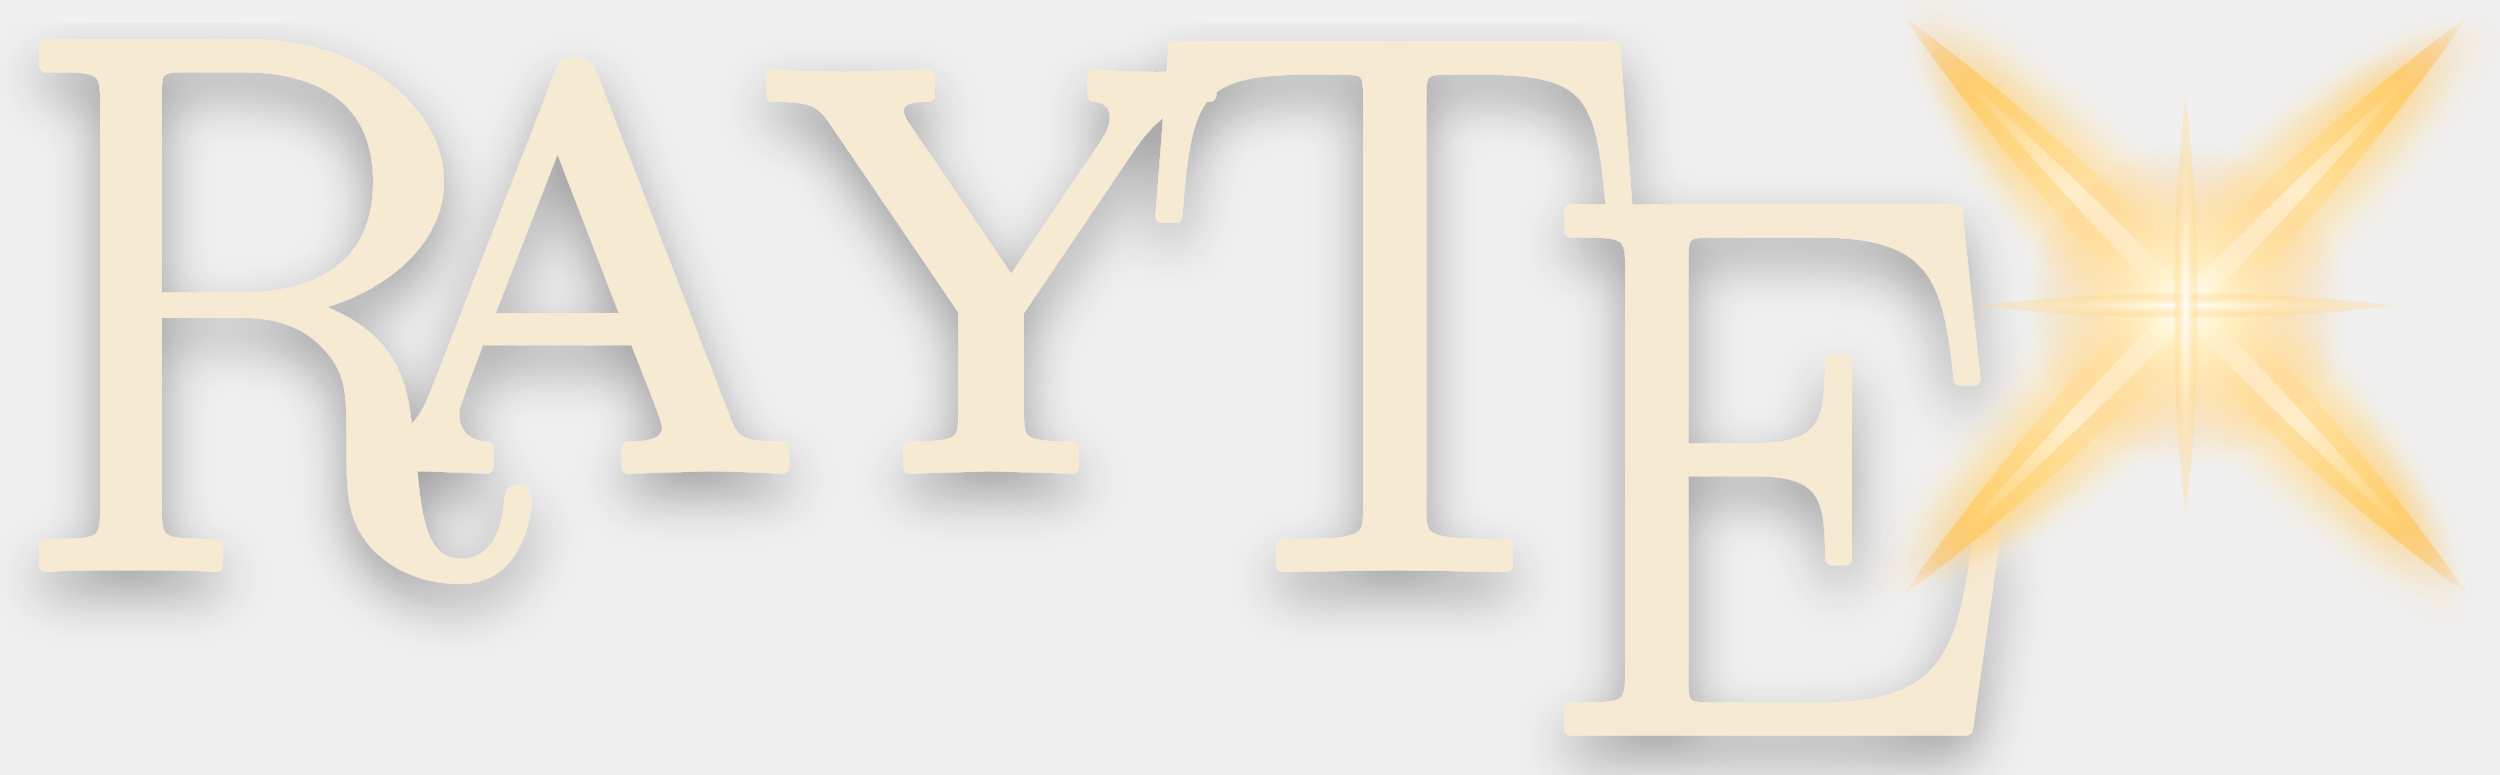
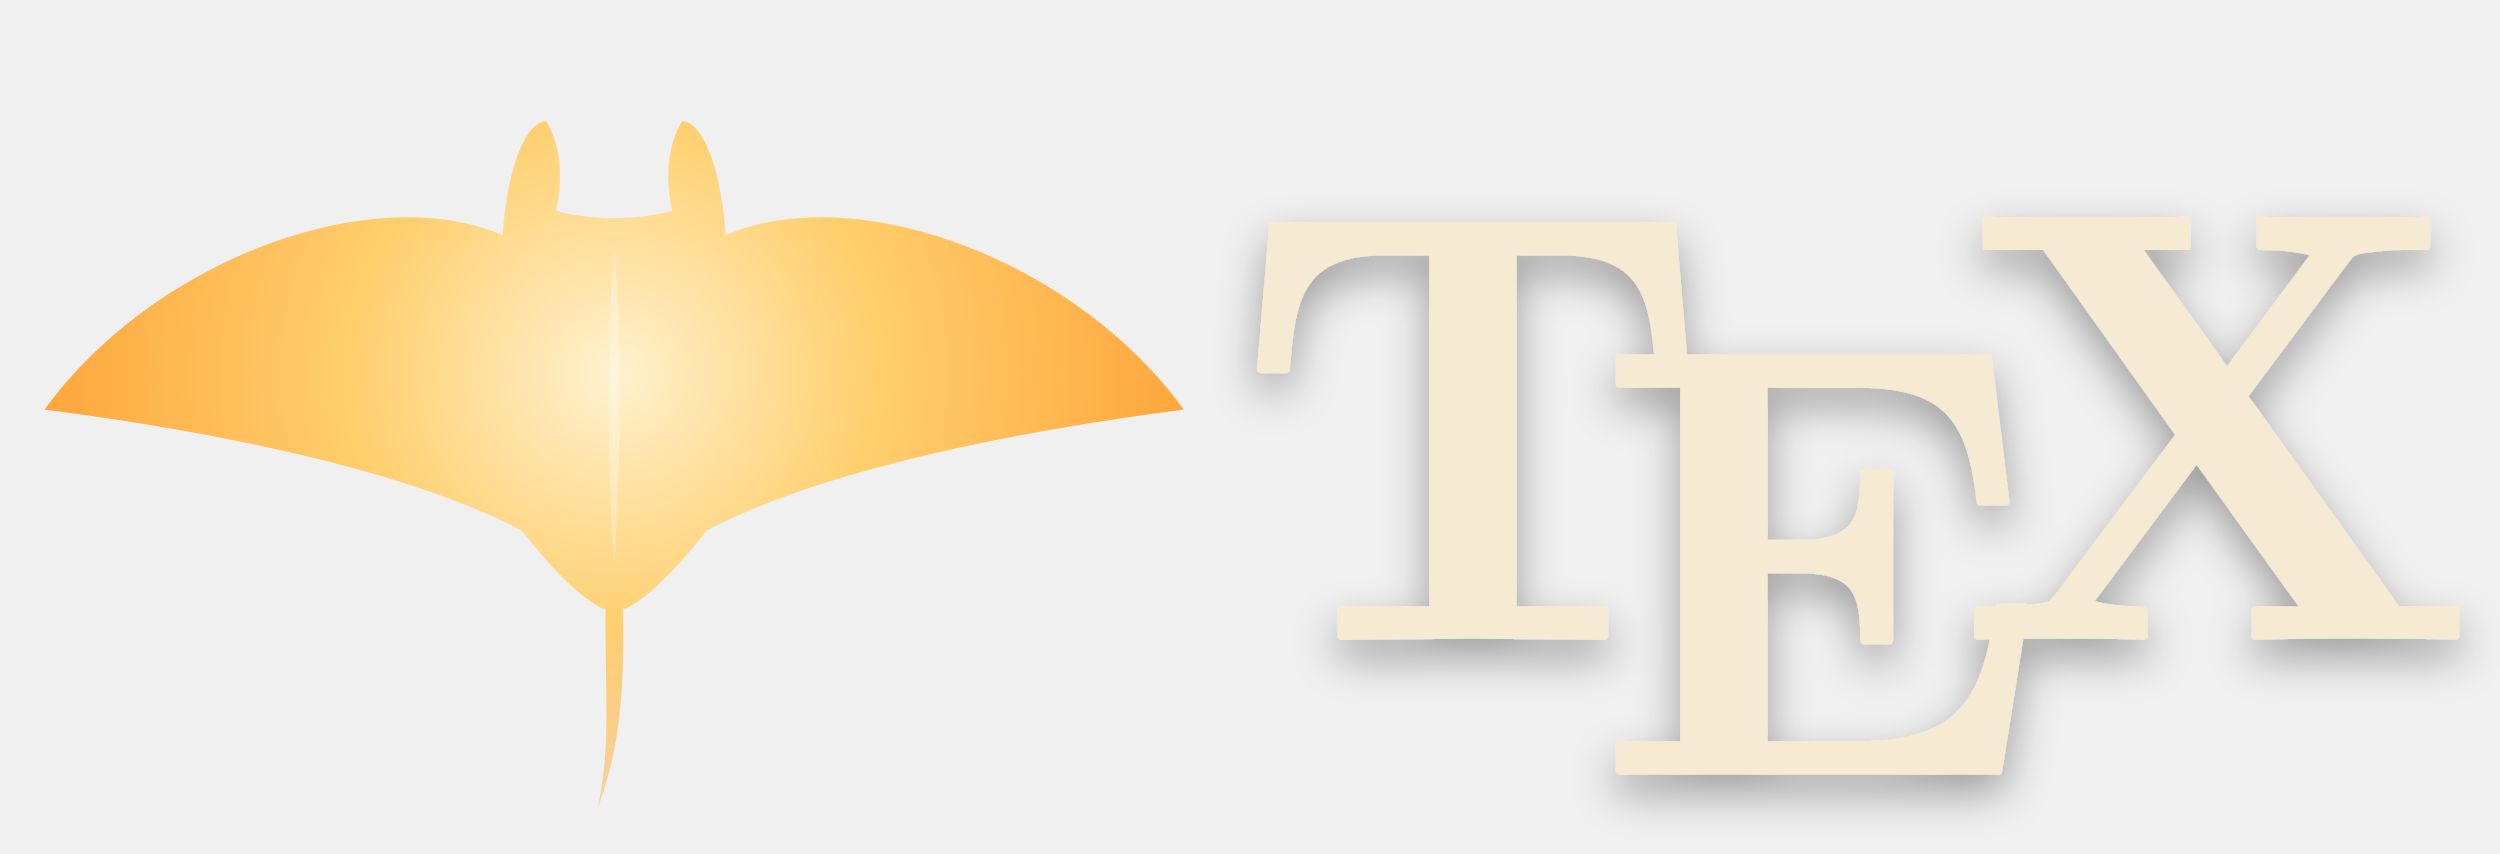
- <svg xmlns="http://www.w3.org/2000/svg" viewBox="75.89 46.82 327.53 101.49" width="655" height="203">
+ <svg xmlns="http://www.w3.org/2000/svg" viewBox="-8 -22 453.84 155.00" width="908" height="310">
  <defs>
    <linearGradient id="bg" x1="0" y1="0" x2="1" y2="1">
      <stop offset="0" stop-color="#26335f" />
      <stop offset="1" stop-color="#111831" />
    </linearGradient>
-     <linearGradient id="beam" gradientUnits="userSpaceOnUse" x1="-400" y1="0" x2="400" y2="0">
-       <stop offset="0" stop-color="#ffae3b" stop-opacity="0" />
-       <stop offset="0.14" stop-color="#ffcf6e" stop-opacity="0.95" />
-       <stop offset="0.5" stop-color="#fff4d8" />
-       <stop offset="0.86" stop-color="#ffcf6e" stop-opacity="0.95" />
-       <stop offset="1" stop-color="#ffae3b" stop-opacity="0" />
+     <radialGradient id="ray" gradientUnits="userSpaceOnUse" cx="500" cy="300" r="480">
+       <stop offset="0" stop-color="#fff1cf" />
+       <stop offset="0.45" stop-color="#ffcf6e" />
+       <stop offset="1" stop-color="#ffa53a" />
+     </radialGradient>
+     <linearGradient id="tail" gradientUnits="userSpaceOnUse" x1="0" y1="494" x2="0" y2="770">
+       <stop offset="0" stop-color="#ffcf6e" />
+       <stop offset="1" stop-color="#ffa53a" stop-opacity="0.15" />
    </linearGradient>
-     <linearGradient id="core" gradientUnits="userSpaceOnUse" x1="-310" y1="0" x2="310" y2="0">
-       <stop offset="0" stop-color="#ffffff" stop-opacity="0" />
-       <stop offset="0.5" stop-color="#ffffff" stop-opacity="0.95" />
-       <stop offset="1" stop-color="#ffffff" stop-opacity="0" />
-     </linearGradient>
-     <radialGradient id="spark">
-       <stop offset="0" stop-color="#ffffff" stop-opacity="0.95" />
-       <stop offset="0.25" stop-color="#fff0c4" stop-opacity="0.75" />
-       <stop offset="1" stop-color="#ffb347" stop-opacity="0" />
-     </radialGradient>
-     <radialGradient id="star">
-       <stop offset="0" stop-color="#ffffff" />
-       <stop offset="1" stop-color="#ffcf6e" stop-opacity="0.2" />
-     </radialGradient>
-     <filter id="blur" x="-20%" y="-300%" width="140%" height="700%">
-       <feGaussianBlur stdDeviation="18" />
+     <filter id="glow" x="-20%" y="-30%" width="140%" height="160%">
+       <feGaussianBlur stdDeviation="26" />
    </filter>
    <filter id="shadow" x="-10%" y="-10%" width="120%" height="130%">
      <feDropShadow dx="0" dy="3" stdDeviation="3.5" flood-color="#000" flood-opacity="0.35" />
    </filter>
-     <path id="g0-121" d="M59.178-48.717V-51.208C57.086-51.009 54.296-50.909 52.204-50.909C49.514-50.909 46.725-51.009 44.035-51.208V-48.717C46.227-48.518 46.924-47.323 46.924-45.729C46.924-44.234 46.127-43.039 45.43-41.943L33.176-23.811L19.427-44.035C18.929-44.732 18.232-45.729 18.232-46.725C18.232-48.717 21.121-48.717 22.316-48.717V-51.208L11.557-50.909C8.867-50.909 4.882-51.009 1.893-51.208V-48.717C7.073-48.717 8.269-48.12 10.062-45.529L27.098-20.523V-7.173C27.098-3.088 26.6-2.491 19.925-2.491V0L30.486-.299L41.146 0V-2.491C34.371-2.491 33.973-3.088 33.973-7.472V-20.423L48.418-41.743C52.005-47.123 55.293-48.518 59.178-48.717Z" />
-     <path id="g0-97" d="M57.684 0V-2.491C52.105-2.491 51.208-2.989 49.913-6.476L32.777-50.71C32.179-52.304 31.681-52.902 30.585-52.902C29.191-52.902 28.991-52.304 28.493-51.009L12.453-9.863C11.357-7.173 9.664-2.69 3.387-2.491V0C5.579-.199 8.468-.299 10.66-.299L18.929 0V-2.491C14.745-2.69 14.446-6.077 14.446-6.974C14.446-7.771 14.446-7.97 17.833-16.837H38.456L40.648-11.258C41.445-9.265 42.74-5.878 42.74-5.28C42.74-2.491 39.153-2.491 37.46-2.491V0L48.02-.299C51.407-.299 55.293-.1 57.684 0ZM37.46-19.328H18.829L28.194-43.337L37.46-19.328Z" />
-     <path id="g1-69" d="M60.473-25.205H58.68C56.488-10.56 55.193-2.59 37.659-2.59H23.811C19.826-2.59 19.626-3.088 19.626-6.476V-33.973H28.991C38.356-33.973 39.253-30.585 39.253-22.316H41.046V-48.219H39.253C39.253-39.95 38.356-36.563 28.991-36.563H19.626V-61.37C19.626-64.757 19.826-65.255 23.811-65.255H37.46C52.902-65.255 54.695-59.078 56.09-45.828H57.883L55.492-67.846H5.081V-65.255C11.955-65.255 13.051-65.255 13.051-60.772V-7.073C13.051-2.59 11.955-2.59 5.081-2.59V0H56.887L60.473-25.205Z" />
-     <path id="g1-82" d="M67.945-8.369C67.945-8.966 67.945-9.664 67.049-9.664C66.252-9.664 66.152-9.066 66.152-8.667C65.654-2.192 62.765 0 59.676 0C54.197 0 53.599-6.276 53.001-12.354C52.702-14.446 52.503-15.94 52.304-18.132C51.706-23.113 50.909-30.386 39.054-33.973C48.518-35.866 56.488-42.242 56.488-50.212C56.488-59.577 45.928-68.045 31.98-68.045H5.181V-65.455C12.055-65.455 13.151-65.455 13.151-60.971V-7.073C13.151-2.59 12.055-2.59 5.181-2.59V0C8.07-.199 13.25-.199 16.339-.199S24.608-.199 27.497 0V-2.59C20.623-2.59 19.527-2.59 19.527-7.073V-33.275H31.183C36.862-33.275 40.05-30.984 41.445-29.689C45.43-25.803 45.43-23.113 45.43-16.339C45.43-9.664 45.43-6.276 48.418-2.889C52.204 1.196 57.285 1.594 59.477 1.594C66.849 1.594 67.945-6.675 67.945-8.369ZM48.917-50.212C48.917-37.36 38.356-34.869 30.884-34.869H19.527V-61.569C19.527-64.956 19.726-65.455 23.711-65.455H30.984C39.253-65.455 48.917-62.565 48.917-50.212Z" />
-     <path id="g1-84" d="M63.661-45.729L61.968-67.746H4.483L2.79-45.729H4.583C5.878-62.267 7.273-65.156 22.615-65.156C24.408-65.156 27.298-65.156 28.095-65.056C29.988-64.757 29.988-63.562 29.988-61.27V-7.273C29.988-3.686 29.689-2.59 21.42-2.59H18.63V0L33.275-.199L47.92 0V-2.59H45.131C36.862-2.59 36.563-3.686 36.563-7.273V-61.27C36.563-63.462 36.563-64.658 38.356-65.056C39.153-65.156 42.042-65.156 43.836-65.156C59.078-65.156 60.573-62.267 61.868-45.729H63.661Z" />
+     <path id="g0-69" d="M70.336-26.899H66.152C64.06-12.055 60.374-4.284 43.039-4.284H27.497V-33.076H33.375C42.939-33.076 43.935-28.991 43.935-21.42H48.12V-49.016H43.935C43.935-41.544 42.939-37.36 33.375-37.36H27.497V-63.562H43.039C58.281-63.562 61.569-57.086 63.064-44.234H67.248L64.359-67.846H3.786V-63.562H14.346V-4.284H3.786V0H66.052L70.336-26.899Z" />
+     <path id="g0-84" d="M73.724-43.836L71.731-67.447H6.077L4.085-43.836H8.269C9.166-54.695 9.963-63.163 24.309-63.163H32.379V-4.284H17.335V0L38.954-.199L60.573 0V-4.284H45.529V-63.163H53.499C67.846-63.163 68.643-54.795 69.539-43.836H73.724Z" />
+     <path id="g0-88" d="M81.594 0V-4.284H72.03L46.824-39.452L63.661-61.968C64.658-63.263 65.056-63.462 68.344-63.761C70.934-64.06 71.333-64.06 74.222-64.06H76.812V-68.344C74.521-68.144 66.55-68.144 63.761-68.144C60.672-68.144 52.005-68.144 49.514-68.344V-64.06C50.71-64.06 55.592-64.06 58.58-62.864L44.035-43.337L29.191-64.06H37.46V-68.344C33.873-68.144 24.508-68.144 20.423-68.144C17.036-68.144 7.173-68.144 4.483-68.344V-64.06H14.147L36.264-33.076L16.239-6.376C15.342-5.181 15.044-4.882 11.557-4.583C9.066-4.384 8.568-4.284 5.778-4.284H3.088V0C5.38-.199 13.45-.199 16.239-.199C19.328-.199 27.895-.199 30.386 0V-4.284C29.29-4.284 24.209-4.284 21.32-5.479L39.054-29.191L56.986-4.284H48.717V0C51.905-.199 61.868-.199 65.654-.199C68.842-.199 79.103-.199 81.594 0Z" />
  </defs>
-   <g filter="url(#shadow)">
-     <g fill="#f6ead3" stroke="#f6ead3" stroke-width="1.7" stroke-linejoin="round">
-       <use href="#g1-82" x="76.712" y="120.869" />
-       <use href="#g0-97" x="120.744" y="108.002" />
-       <use href="#g0-121" x="175.203" y="108.002" />
-       <use href="#g1-84" x="225.338" y="120.869" />
-       <use href="#g1-69" x="276.614" y="142.313" />
+   <g transform="scale(0.2201) translate(-30 -92)">
+     <path d="M493 488 C492 560 498 610 486 660 C505 610 509 560 507 488 Z" fill="url(#tail)" />
+     <path d="M500 172 C484 172 466 170 452 166 C458 140 456 112 444 92 C428 92 412 128 408 186 C300 140 120 206 30 330 C170 348 330 380 424 430 C444 456 470 484 490 494 L510 494 C530 484 556 456 576 430 C670 380 830 348 970 330 C880 206 700 140 592 186 C588 128 572 92 556 92 C544 112 542 140 548 166 C534 170 516 172 500 172 Z" fill="url(#ray)" />
+     <path d="M500 196 C494 270 494 360 500 462 C506 360 506 270 500 196 Z" fill="#ffffff" opacity="0.28" />
+   </g>
+   <g filter="url(#shadow)" transform="translate(220.87 18.00) scale(1.1052) translate(-80.80 -52.57)">
+     <g fill="#f6ead3" stroke="#f6ead3" stroke-width="1.2" stroke-linejoin="round">
+       <use href="#g0-84" x="76.712" y="120.917" />
+       <use href="#g0-69" x="135.978" y="143.057" />
+       <use href="#g0-88" x="195.534" y="120.917" />
    </g>
  </g>
-   <g transform="translate(362.25 86.85) rotate(45.7) scale(0.1331)">
-     <path d="M-420 0 Q 0 -120 420 0 Q 0 120 -420 0 Z" fill="url(#beam)" filter="url(#blur)" opacity="0.8" />
-     <path d="M-400 0 Q 0 -64 400 0 Q 0 64 -400 0 Z" fill="url(#beam)" />
-     <path d="M-330 0 Q 0 -22 330 0 Q 0 22 -330 0 Z" fill="url(#core)" />
-   </g>
-   <g transform="translate(362.25 86.85) rotate(-45.7) scale(0.1331)">
-     <path d="M-420 0 Q 0 -120 420 0 Q 0 120 -420 0 Z" fill="url(#beam)" filter="url(#blur)" opacity="0.8" />
-     <path d="M-400 0 Q 0 -64 400 0 Q 0 64 -400 0 Z" fill="url(#beam)" />
-     <path d="M-330 0 Q 0 -22 330 0 Q 0 22 -330 0 Z" fill="url(#core)" />
-   </g>
-   <g transform="translate(362.25 86.85)">
-     <circle r="21.29" fill="url(#spark)" />
-     <path d="M-27.68 0 Q 0 -3.19 27.68 0 Q 0 3.19 -27.68 0 Z" fill="url(#star)" />
-     <path d="M0 -27.68 Q -3.19 0 0 27.68 Q 3.19 0 0 -27.68 Z" fill="url(#star)" />
-   </g>
</svg>
